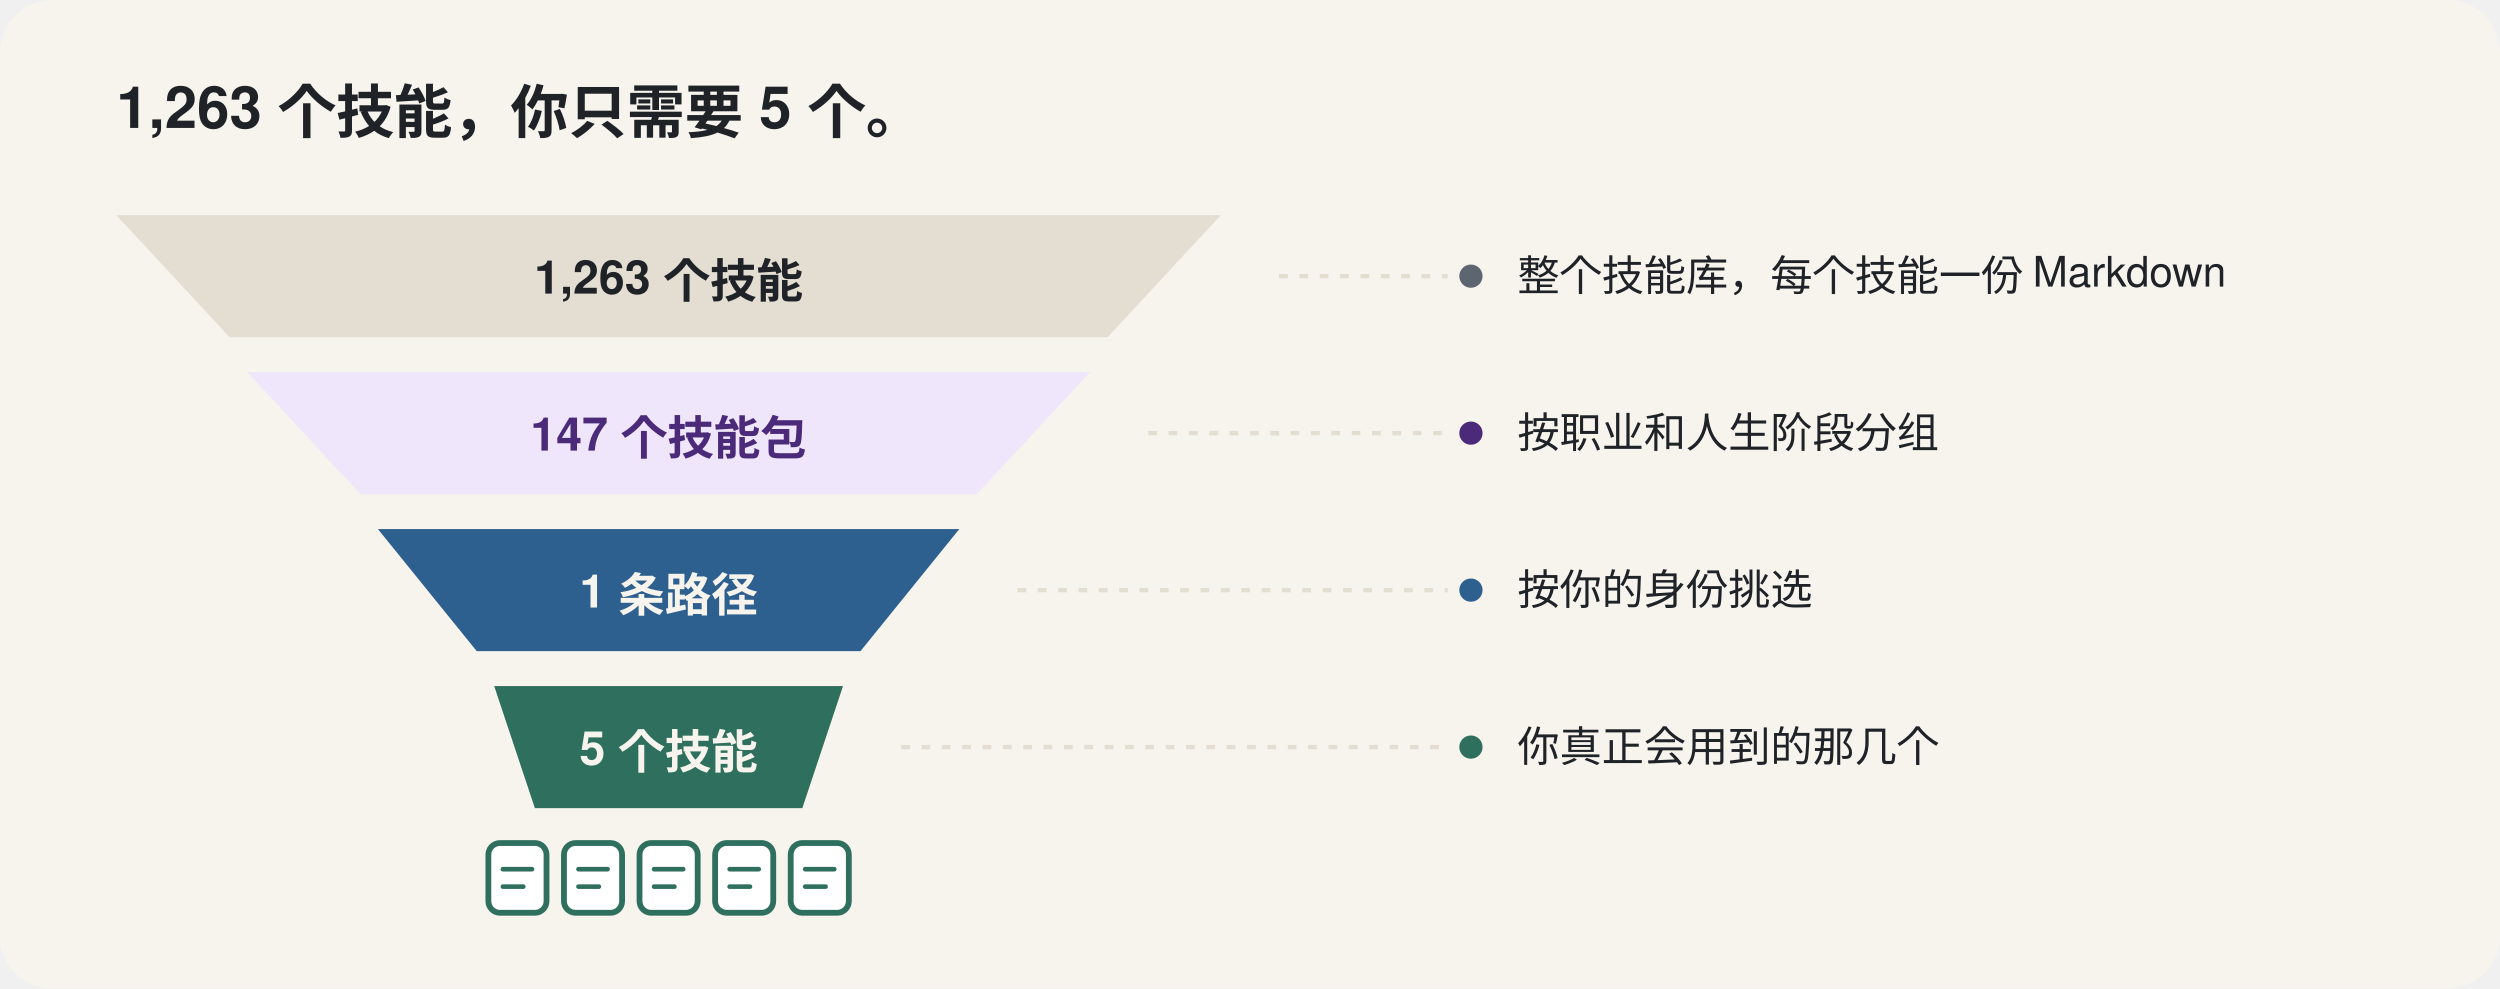
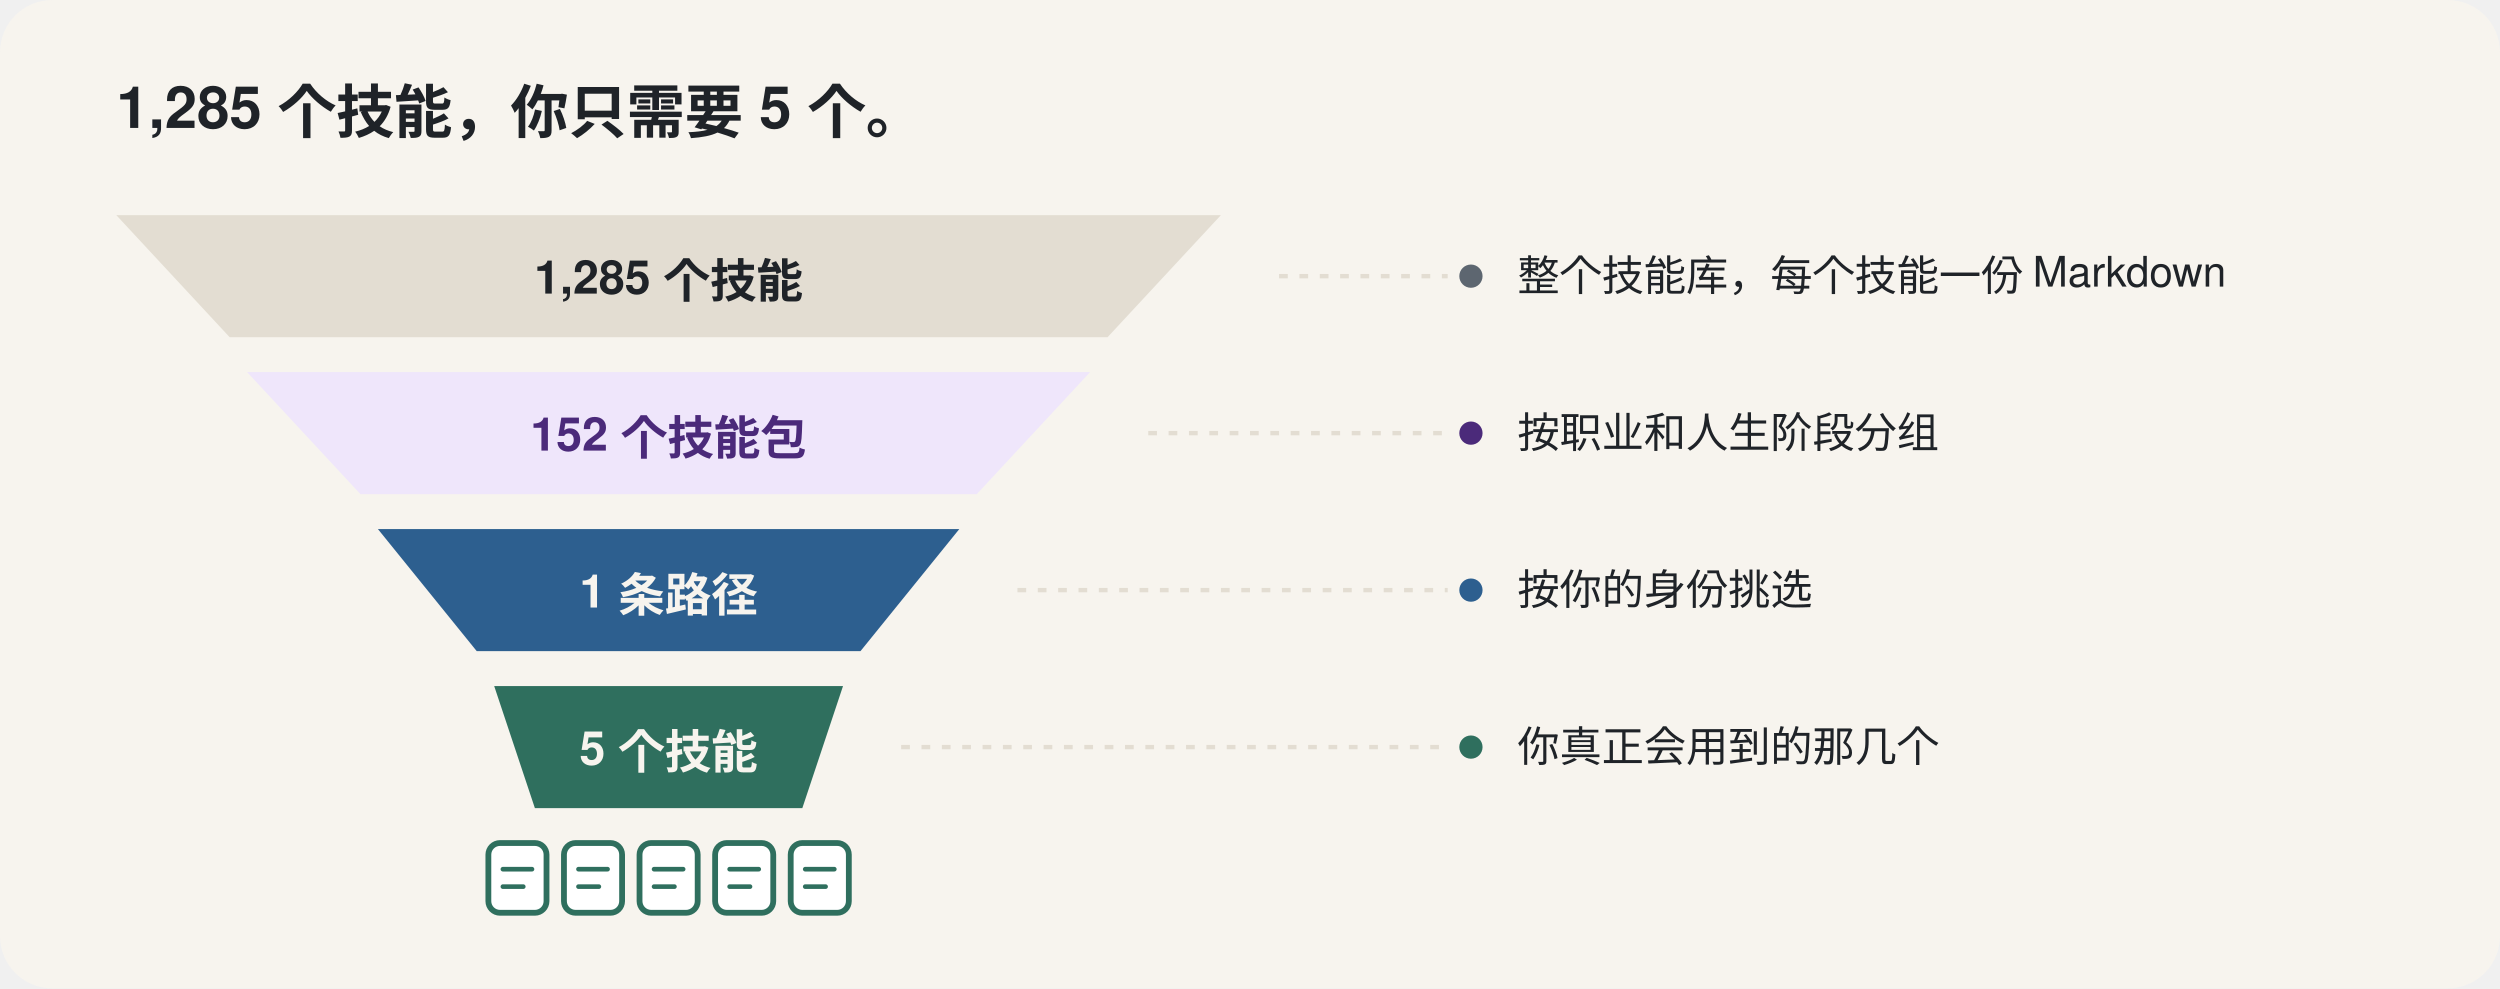
- <svg xmlns="http://www.w3.org/2000/svg" width="860" height="340" viewBox="0 0 860 340" role="img" aria-label="漏斗图：库里有 1,263 个技能、147 个技能包，选出适合你的一条路径，最后是你真正会用的 5 个技能。">
+ <svg xmlns="http://www.w3.org/2000/svg" width="860" height="340" viewBox="0 0 860 340" role="img" aria-label="漏斗图：库里有 1,285 个技能、152 个技能包，选出适合你的一条路径，最后是你真正会用的 5 个技能。">
  <style>
    text{font-family:-apple-system, BlinkMacSystemFont, 'Segoe UI', 'PingFang SC', 'Microsoft YaHei', Helvetica, Arial, sans-serif}
    .ttl{font-size:20px;font-weight:700;fill:#1f2328}
    .big{font-size:16px;font-weight:700}
    .small{font-size:14.5px;fill:#1f2328}
    @keyframes rin{0%{opacity:0;transform:translateY(8px)}6%,100%{opacity:1;transform:none}}
    .r0{animation:rin 8s 0.00s infinite both}.r1{animation:rin 8s 0.50s infinite both}.r2{animation:rin 8s 1.00s infinite both}.r3{animation:rin 8s 1.50s infinite both}@keyframes drop0{0%{transform:translate(0,0);opacity:0}8%{opacity:1}70%{transform:translate(108px,208px);opacity:1}82%,100%{transform:translate(108px,208px);opacity:0}}.d0{animation:drop0 3.6s 0.00s ease-in infinite}@keyframes drop1{0%{transform:translate(0,0);opacity:0}8%{opacity:1}70%{transform:translate(54px,208px);opacity:1}82%,100%{transform:translate(54px,208px);opacity:0}}.d1{animation:drop1 3.6s 0.45s ease-in infinite}@keyframes drop2{0%{transform:translate(0,0);opacity:0}8%{opacity:1}70%{transform:translate(0px,208px);opacity:1}82%,100%{transform:translate(0px,208px);opacity:0}}.d2{animation:drop2 3.6s 0.90s ease-in infinite}@keyframes drop3{0%{transform:translate(0,0);opacity:0}8%{opacity:1}70%{transform:translate(-54px,208px);opacity:1}82%,100%{transform:translate(-54px,208px);opacity:0}}.d3{animation:drop3 3.6s 1.35s ease-in infinite}@keyframes drop4{0%{transform:translate(0,0);opacity:0}8%{opacity:1}70%{transform:translate(-108px,208px);opacity:1}82%,100%{transform:translate(-108px,208px);opacity:0}}.d4{animation:drop4 3.6s 1.80s ease-in infinite}@keyframes drop5{0%{transform:translate(0,0);opacity:0}8%{opacity:1}70%{transform:translate(81px,208px);opacity:1}82%,100%{transform:translate(81px,208px);opacity:0}}.d5{animation:drop5 3.6s 2.25s ease-in infinite}@keyframes drop6{0%{transform:translate(0,0);opacity:0}8%{opacity:1}70%{transform:translate(-27px,208px);opacity:1}82%,100%{transform:translate(-27px,208px);opacity:0}}.d6{animation:drop6 3.6s 2.70s ease-in infinite}@keyframes drop7{0%{transform:translate(0,0);opacity:0}8%{opacity:1}70%{transform:translate(-81px,208px);opacity:1}82%,100%{transform:translate(-81px,208px);opacity:0}}.d7{animation:drop7 3.6s 3.15s ease-in infinite}
    .dot{opacity:0}
    @keyframes pop{0%,40%{opacity:0;transform:translateY(-6px)}55%,100%{opacity:1;transform:none}}
    .f{animation:pop 8s infinite both}
    @media (prefers-reduced-motion: reduce){.r0,.r1,.r2,.r3,.f{animation:none!important;opacity:1!important}.dot{animation:none!important;opacity:0!important}}
  </style>
  <rect width="860" height="340" rx="18" fill="#f7f4ee" />
-   <text x="40" y="44" class="ttl">1,263 个技能，你只需要 5 个。</text>
+   <text x="40" y="44" class="ttl">1,285 个技能，你只需要 5 个。</text>
  <g class="r0">
    <path d="M40 74H420L381 116H79Z" fill="#e3ddd2" />
-     <text x="230" y="101" text-anchor="middle" class="big" fill="#1f2328">1,263 个技能</text>
+     <text x="230" y="101" text-anchor="middle" class="big" fill="#1f2328">1,285 个技能</text>
    <path d="M440 95H498" stroke="#e3ddd2" stroke-width="1.5" stroke-dasharray="3 4" />
    <circle cx="506" cy="95" r="4" fill="#5d6670" />
    <text x="522" y="100" class="small">整个技能库，每个技能一份 Markdown</text>
  </g>
  <g class="r1">
    <path d="M85 128H375L336 170H124Z" fill="#efe6fb" />
-     <text x="230" y="155" text-anchor="middle" class="big" fill="#4b2a7a">147 个技能包</text>
+     <text x="230" y="155" text-anchor="middle" class="big" fill="#4b2a7a">152 个技能包</text>
    <path d="M395 149H498" stroke="#e3ddd2" stroke-width="1.5" stroke-dasharray="3 4" />
    <circle cx="506" cy="149" r="4" fill="#4b2a7a" />
    <text x="522" y="154" class="small">按职业和人生阶段分组</text>
  </g>
  <g class="r2">
    <path d="M130 182H330L296 224H164Z" fill="#2d5f8f" />
    <text x="230" y="209" text-anchor="middle" class="big" fill="#f7f4ee">1 条路径</text>
    <path d="M350 203H498" stroke="#e3ddd2" stroke-width="1.5" stroke-dasharray="3 4" />
    <circle cx="506" cy="203" r="4" fill="#2d5f8f" />
    <text x="522" y="208" class="small">按你的身份挑选</text>
  </g>
  <g class="r3">
    <path d="M170 236H290L276 278H184Z" fill="#2f6f5e" />
    <text x="230" y="263" text-anchor="middle" class="big" fill="#f7f4ee">5 个技能</text>
    <path d="M310 257H498" stroke="#e3ddd2" stroke-width="1.5" stroke-dasharray="3 4" />
    <circle cx="506" cy="257" r="4" fill="#2f6f5e" />
    <text x="522" y="262" class="small">你真正会用到的那几个</text>
  </g>
  <circle cx="110" cy="60" r="4" fill="#c46f1f" class="dot d0" />
  <circle cx="170" cy="60" r="4" fill="#c46f1f" class="dot d1" />
  <circle cx="230" cy="60" r="4" fill="#c46f1f" class="dot d2" />
  <circle cx="290" cy="60" r="4" fill="#c46f1f" class="dot d3" />
  <circle cx="350" cy="60" r="4" fill="#c46f1f" class="dot d4" />
  <circle cx="140" cy="60" r="4" fill="#c46f1f" class="dot d5" />
  <circle cx="260" cy="60" r="4" fill="#c46f1f" class="dot d6" />
  <circle cx="320" cy="60" r="4" fill="#c46f1f" class="dot d7" />
  <rect x="168" y="290" width="20" height="24" rx="4" fill="#ffffff" stroke="#2f6f5e" stroke-width="2" class="f" style="animation-delay:2.00s" />
  <path d="M173 299h10M173 305h7" stroke="#2f6f5e" stroke-width="1.6" stroke-linecap="round" class="f" style="animation-delay:2.00s" />
  <rect x="194" y="290" width="20" height="24" rx="4" fill="#ffffff" stroke="#2f6f5e" stroke-width="2" class="f" style="animation-delay:2.15s" />
  <path d="M199 299h10M199 305h7" stroke="#2f6f5e" stroke-width="1.6" stroke-linecap="round" class="f" style="animation-delay:2.15s" />
  <rect x="220" y="290" width="20" height="24" rx="4" fill="#ffffff" stroke="#2f6f5e" stroke-width="2" class="f" style="animation-delay:2.30s" />
  <path d="M225 299h10M225 305h7" stroke="#2f6f5e" stroke-width="1.6" stroke-linecap="round" class="f" style="animation-delay:2.30s" />
  <rect x="246" y="290" width="20" height="24" rx="4" fill="#ffffff" stroke="#2f6f5e" stroke-width="2" class="f" style="animation-delay:2.45s" />
  <path d="M251 299h10M251 305h7" stroke="#2f6f5e" stroke-width="1.6" stroke-linecap="round" class="f" style="animation-delay:2.45s" />
  <rect x="272" y="290" width="20" height="24" rx="4" fill="#ffffff" stroke="#2f6f5e" stroke-width="2" class="f" style="animation-delay:2.60s" />
  <path d="M277 299h10M277 305h7" stroke="#2f6f5e" stroke-width="1.6" stroke-linecap="round" class="f" style="animation-delay:2.60s" />
</svg>
